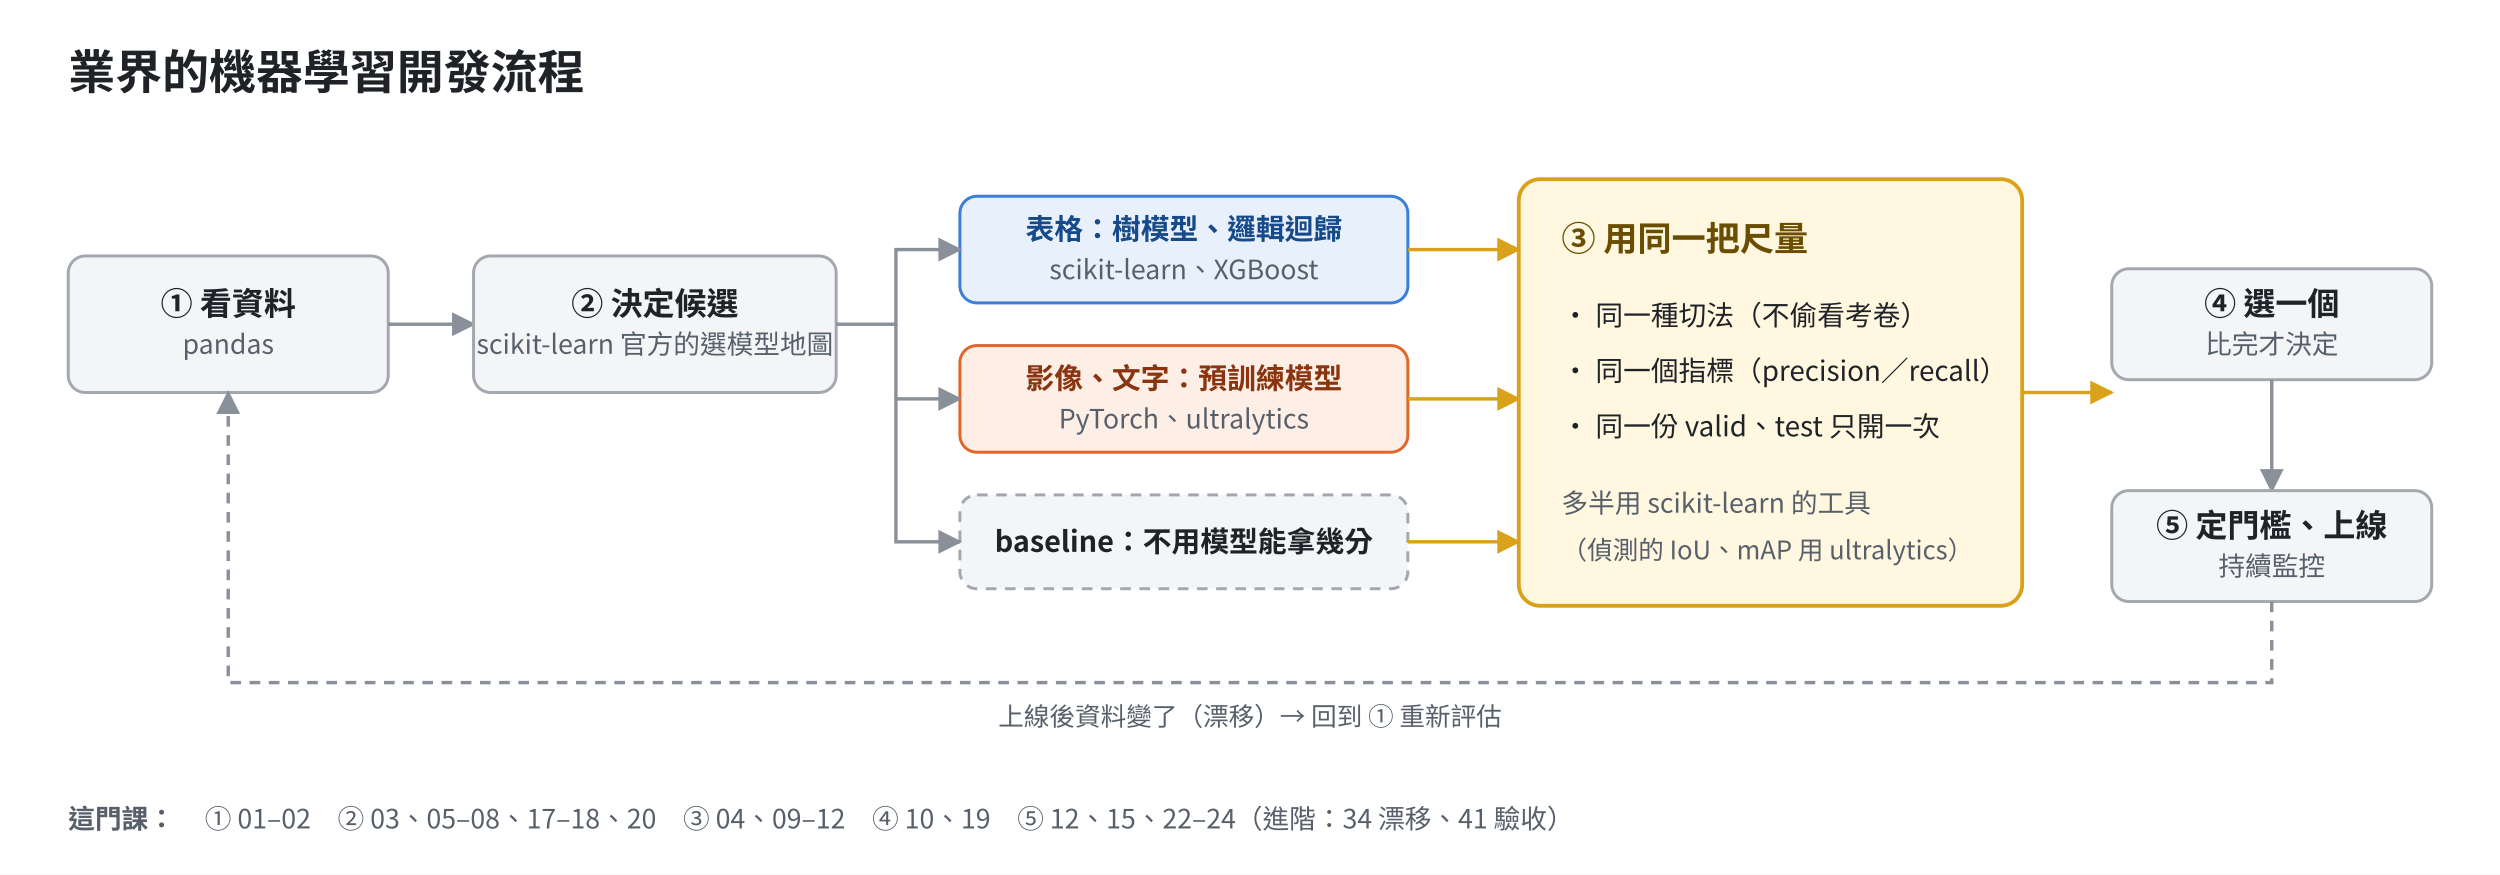
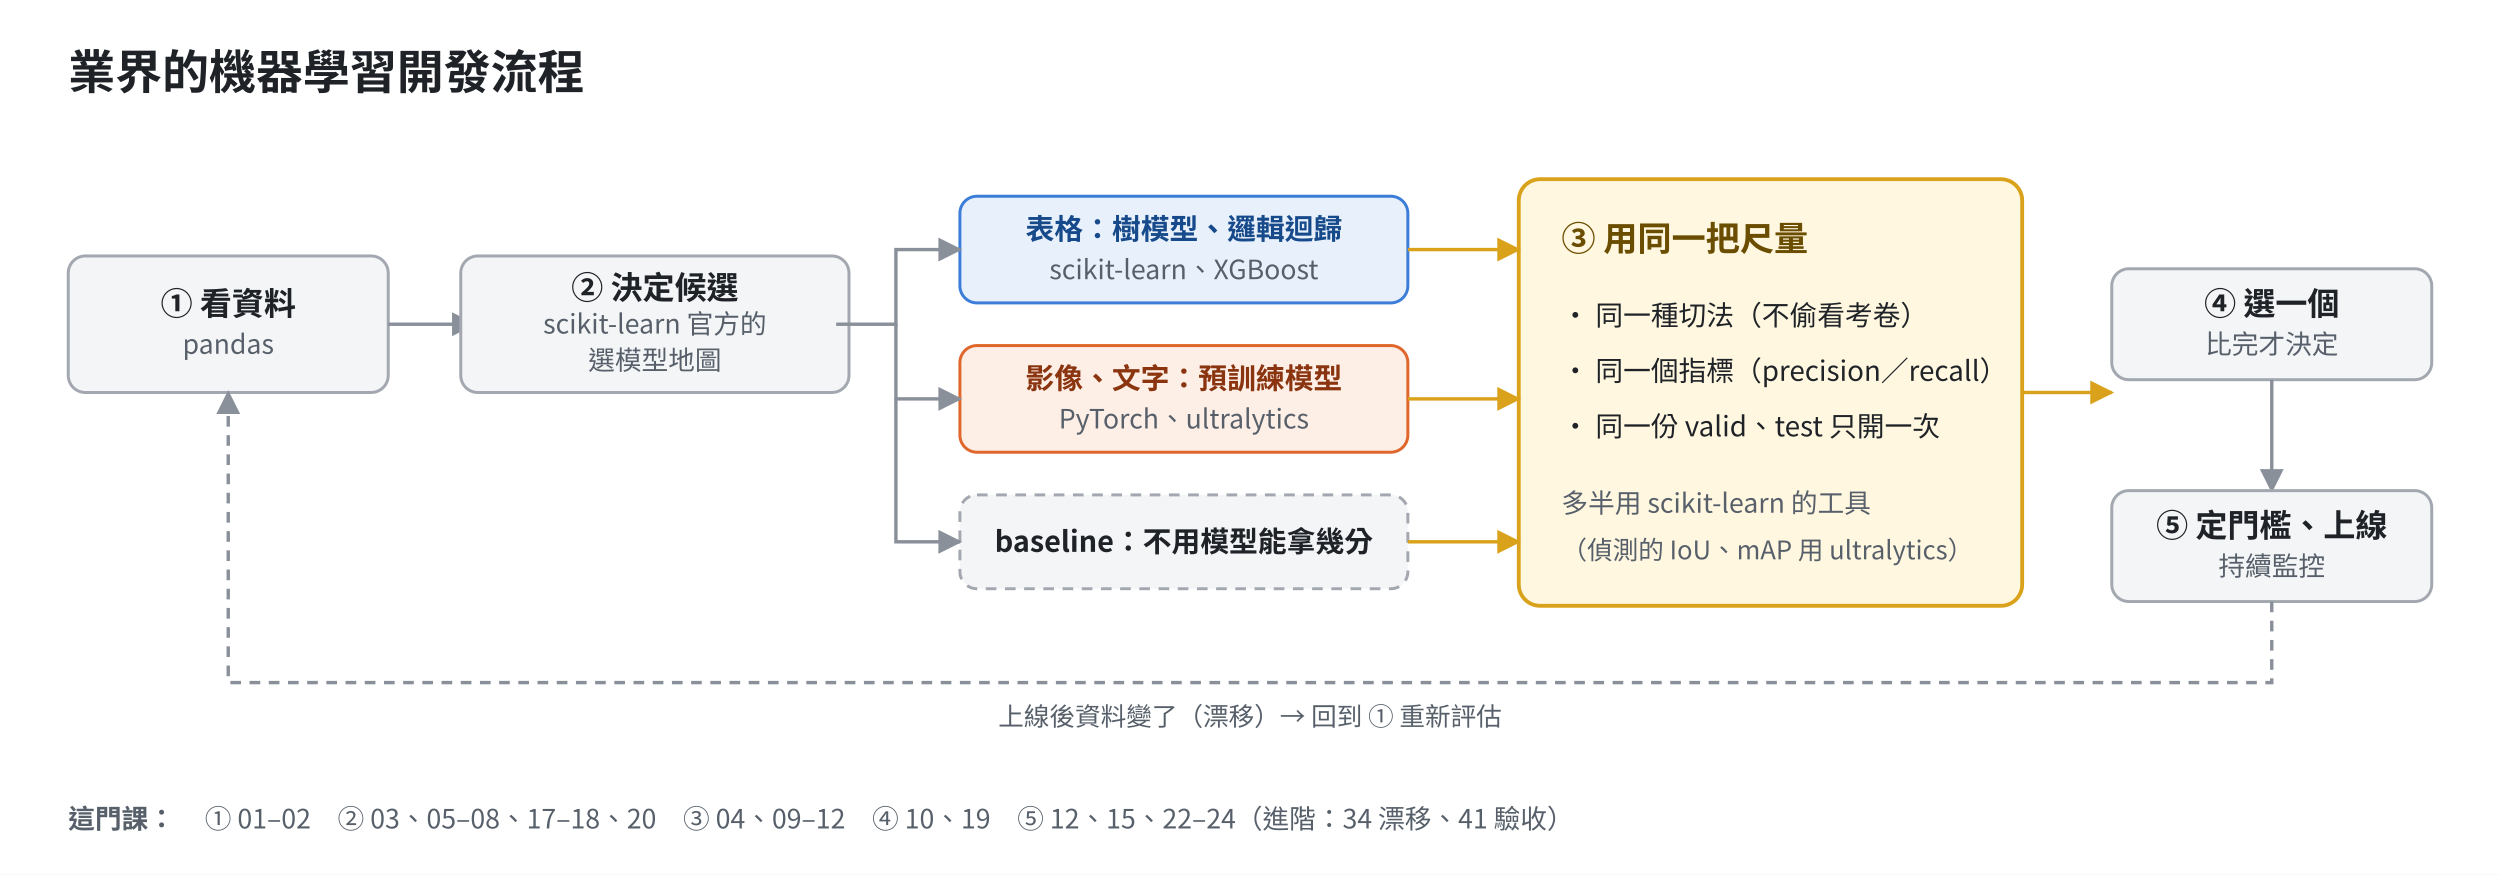
<svg xmlns="http://www.w3.org/2000/svg" width="1172" height="410" viewBox="0 0 1172 410">
  <defs>
    <marker id="a" viewBox="0 0 10 10" refX="9" refY="5" markerWidth="7" markerHeight="7" orient="auto-start-reverse">
      <path d="M0 0 L10 5 L0 10 z" fill="#8a9099" />
    </marker>
    <marker id="ak" viewBox="0 0 10 10" refX="9" refY="5" markerWidth="7" markerHeight="7" orient="auto-start-reverse">
      <path d="M0 0 L10 5 L0 10 z" fill="#d9a21a" />
    </marker>
  </defs>
  <rect width="1172" height="410" fill="#ffffff" />
  <text x="32" y="34" font-family="'PingFang TC','Noto Sans TC','Noto Sans CJK TC','Microsoft JhengHei',sans-serif" font-size="22" font-weight="700" fill="#1f2328" text-anchor="start" dominant-baseline="middle">業界的機器學習開發流程</text>
  <text x="32" y="62" font-family="'PingFang TC','Noto Sans TC','Noto Sans CJK TC','Microsoft JhengHei',sans-serif" font-size="13" font-weight="400" fill="#57606a" text-anchor="start" dominant-baseline="middle" />
  <rect x="32" y="120" width="150" height="64" rx="8" fill="#f4f5f7" stroke="#a3a8b0" stroke-width="1.4" />
  <text x="107" y="142.5" font-family="'PingFang TC','Noto Sans TC','Noto Sans CJK TC','Microsoft JhengHei',sans-serif" font-size="15" font-weight="700" fill="#1f2328" text-anchor="middle" dominant-baseline="middle">① 看資料</text>
  <text x="107" y="161.5" font-family="'PingFang TC','Noto Sans TC','Noto Sans CJK TC','Microsoft JhengHei',sans-serif" font-size="12.5" font-weight="400" fill="#57606a" text-anchor="middle" dominant-baseline="middle">pandas</text>
  <path d="M182 152 L222 152" fill="none" stroke="#8a9099" stroke-width="1.6" marker-end="url(#a)" />
-   <rect x="222" y="120" width="170" height="64" rx="8" fill="#f4f5f7" stroke="#a3a8b0" stroke-width="1.4" />
-   <text x="307" y="142.5" font-family="'PingFang TC','Noto Sans TC','Noto Sans CJK TC','Microsoft JhengHei',sans-serif" font-size="15" font-weight="700" fill="#1f2328" text-anchor="middle" dominant-baseline="middle">② 決定候選</text>
-   <text x="307" y="161.5" font-family="'PingFang TC','Noto Sans TC','Noto Sans CJK TC','Microsoft JhengHei',sans-serif" font-size="12.5" font-weight="400" fill="#57606a" text-anchor="middle" dominant-baseline="middle">scikit-learn 官方的選模型地圖</text>
+   <rect x="216" y="120" width="182" height="64" rx="8" fill="#f4f5f7" stroke="#a3a8b0" stroke-width="1.4" />
+   <text x="307" y="135" font-family="'PingFang TC','Noto Sans TC','Noto Sans CJK TC','Microsoft JhengHei',sans-serif" font-size="15" font-weight="700" fill="#1f2328" text-anchor="middle" dominant-baseline="middle">② 決定候選</text>
+   <text x="307" y="152" font-family="'PingFang TC','Noto Sans TC','Noto Sans CJK TC','Microsoft JhengHei',sans-serif" font-size="12.5" font-weight="400" fill="#57606a" text-anchor="middle" dominant-baseline="middle">scikit-learn 官方的</text>
+   <text x="307" y="169" font-family="'PingFang TC','Noto Sans TC','Noto Sans CJK TC','Microsoft JhengHei',sans-serif" font-size="12.5" font-weight="400" fill="#57606a" text-anchor="middle" dominant-baseline="middle">選模型地圖</text>
  <rect x="450" y="92" width="210" height="50" rx="8" fill="#e8f1fb" stroke="#3b7dd8" stroke-width="1.4" />
  <text x="555" y="107.5" font-family="'PingFang TC','Noto Sans TC','Noto Sans CJK TC','Microsoft JhengHei',sans-serif" font-size="13.5" font-weight="700" fill="#174a8b" text-anchor="middle" dominant-baseline="middle">表格：樹模型、邏輯迴歸</text>
  <text x="555" y="126.5" font-family="'PingFang TC','Noto Sans TC','Noto Sans CJK TC','Microsoft JhengHei',sans-serif" font-size="12.5" font-weight="400" fill="#57606a" text-anchor="middle" dominant-baseline="middle">scikit-learn、XGBoost</text>
  <rect x="450" y="162" width="210" height="50" rx="8" fill="#fdeee6" stroke="#e0672b" stroke-width="1.4" />
  <text x="555" y="177.5" font-family="'PingFang TC','Noto Sans TC','Noto Sans CJK TC','Microsoft JhengHei',sans-serif" font-size="13.5" font-weight="700" fill="#8a3510" text-anchor="middle" dominant-baseline="middle">影像、文字：預訓練模型</text>
  <text x="555" y="196.5" font-family="'PingFang TC','Noto Sans TC','Noto Sans CJK TC','Microsoft JhengHei',sans-serif" font-size="12.5" font-weight="400" fill="#57606a" text-anchor="middle" dominant-baseline="middle">PyTorch、ultralytics</text>
  <path d="M392 152 L420 152 L420 117 L450 117" fill="none" stroke="#8a9099" stroke-width="1.6" marker-end="url(#a)" />
  <path d="M420 152 L420 187 L450 187" fill="none" stroke="#8a9099" stroke-width="1.6" marker-end="url(#a)" />
  <rect x="450" y="232" width="210" height="44" rx="8" fill="#f4f5f7" stroke="#a3a8b0" stroke-width="1.4" stroke-dasharray="5 4" />
  <text x="555" y="254" font-family="'PingFang TC','Noto Sans TC','Noto Sans CJK TC','Microsoft JhengHei',sans-serif" font-size="13.5" font-weight="700" fill="#1f2328" text-anchor="middle" dominant-baseline="middle">baseline：不用模型能拿幾分</text>
  <path d="M420 187 L420 254 L450 254" fill="none" stroke="#8a9099" stroke-width="1.6" marker-end="url(#a)" />
  <rect x="712" y="84" width="236" height="200" rx="10" fill="#fff7e0" stroke="#d9a21a" stroke-width="1.8" />
  <text x="732" y="112" font-family="'PingFang TC','Noto Sans TC','Noto Sans CJK TC','Microsoft JhengHei',sans-serif" font-size="16" font-weight="700" fill="#6b4d00" text-anchor="start" dominant-baseline="middle">③ 用同一把尺量</text>
  <text x="732" y="148" font-family="'PingFang TC','Noto Sans TC','Noto Sans CJK TC','Microsoft JhengHei',sans-serif" font-size="13" font-weight="400" fill="#1f2328" text-anchor="start" dominant-baseline="middle">· 同一種切法（不偷看考卷）</text>
  <text x="732" y="174" font-family="'PingFang TC','Noto Sans TC','Noto Sans CJK TC','Microsoft JhengHei',sans-serif" font-size="13" font-weight="400" fill="#1f2328" text-anchor="start" dominant-baseline="middle">· 同一個指標（precision／recall）</text>
  <text x="732" y="200" font-family="'PingFang TC','Noto Sans TC','Noto Sans CJK TC','Microsoft JhengHei',sans-serif" font-size="13" font-weight="400" fill="#1f2328" text-anchor="start" dominant-baseline="middle">· 同一份 valid、test 只開一次</text>
  <text x="732" y="236" font-family="'PingFang TC','Noto Sans TC','Noto Sans CJK TC','Microsoft JhengHei',sans-serif" font-size="12.5" font-weight="400" fill="#57606a" text-anchor="start" dominant-baseline="middle">多半用 scikit-learn 的工具</text>
  <text x="732" y="258" font-family="'PingFang TC','Noto Sans TC','Noto Sans CJK TC','Microsoft JhengHei',sans-serif" font-size="12" font-weight="400" fill="#57606a" text-anchor="start" dominant-baseline="middle">（偵測的 IoU、mAP 用 ultralytics）</text>
  <path d="M660 117 L712 117" fill="none" stroke="#d9a21a" stroke-width="1.6" marker-end="url(#ak)" />
  <path d="M660 187 L712 187" fill="none" stroke="#d9a21a" stroke-width="1.6" marker-end="url(#ak)" />
  <path d="M660 254 L712 254" fill="none" stroke="#d9a21a" stroke-width="1.6" marker-end="url(#ak)" />
  <path d="M948 184 L990 184" fill="none" stroke="#d9a21a" stroke-width="1.6" marker-end="url(#ak)" />
  <rect x="990" y="126" width="150" height="52" rx="8" fill="#f4f5f7" stroke="#a3a8b0" stroke-width="1.4" />
  <text x="1065" y="142.5" font-family="'PingFang TC','Noto Sans TC','Noto Sans CJK TC','Microsoft JhengHei',sans-serif" font-size="15" font-weight="700" fill="#1f2328" text-anchor="middle" dominant-baseline="middle">④ 選一個</text>
  <text x="1065" y="161.5" font-family="'PingFang TC','Noto Sans TC','Noto Sans CJK TC','Microsoft JhengHei',sans-serif" font-size="12.5" font-weight="400" fill="#57606a" text-anchor="middle" dominant-baseline="middle">比完才決定</text>
  <path d="M1065 178 L1065 230" fill="none" stroke="#8a9099" stroke-width="1.6" marker-end="url(#a)" />
  <rect x="990" y="230" width="150" height="52" rx="8" fill="#f4f5f7" stroke="#a3a8b0" stroke-width="1.4" />
  <text x="1065" y="246.5" font-family="'PingFang TC','Noto Sans TC','Noto Sans CJK TC','Microsoft JhengHei',sans-serif" font-size="15" font-weight="700" fill="#1f2328" text-anchor="middle" dominant-baseline="middle">⑤ 定門檻、上線</text>
  <text x="1065" y="265.5" font-family="'PingFang TC','Noto Sans TC','Noto Sans CJK TC','Microsoft JhengHei',sans-serif" font-size="12.5" font-weight="400" fill="#57606a" text-anchor="middle" dominant-baseline="middle">持續監控</text>
  <path d="M1065 282 L1065 320 L107 320 L107 184" fill="none" stroke="#8a9099" stroke-width="1.6" stroke-dasharray="5 4" marker-end="url(#a)" />
  <text x="586" y="336" font-family="'PingFang TC','Noto Sans TC','Noto Sans CJK TC','Microsoft JhengHei',sans-serif" font-size="12" font-weight="400" fill="#57606a" text-anchor="middle" dominant-baseline="middle">上線後資料變了（漂移）→ 回到 ① 重新評估</text>
  <text x="32" y="384" font-family="'PingFang TC','Noto Sans TC','Noto Sans CJK TC','Microsoft JhengHei',sans-serif" font-size="12.5" font-weight="700" fill="#57606a" text-anchor="start" dominant-baseline="middle">這門課：</text>
  <text x="96" y="384" font-family="'PingFang TC','Noto Sans TC','Noto Sans CJK TC','Microsoft JhengHei',sans-serif" font-size="12.5" font-weight="400" fill="#57606a" text-anchor="start" dominant-baseline="middle">① 01–02　② 03、05–08、17–18、20　③ 04、09–12　④ 10、19　⑤ 12、15、22–24（進階：34 漂移、41 驗收）</text>
</svg>
